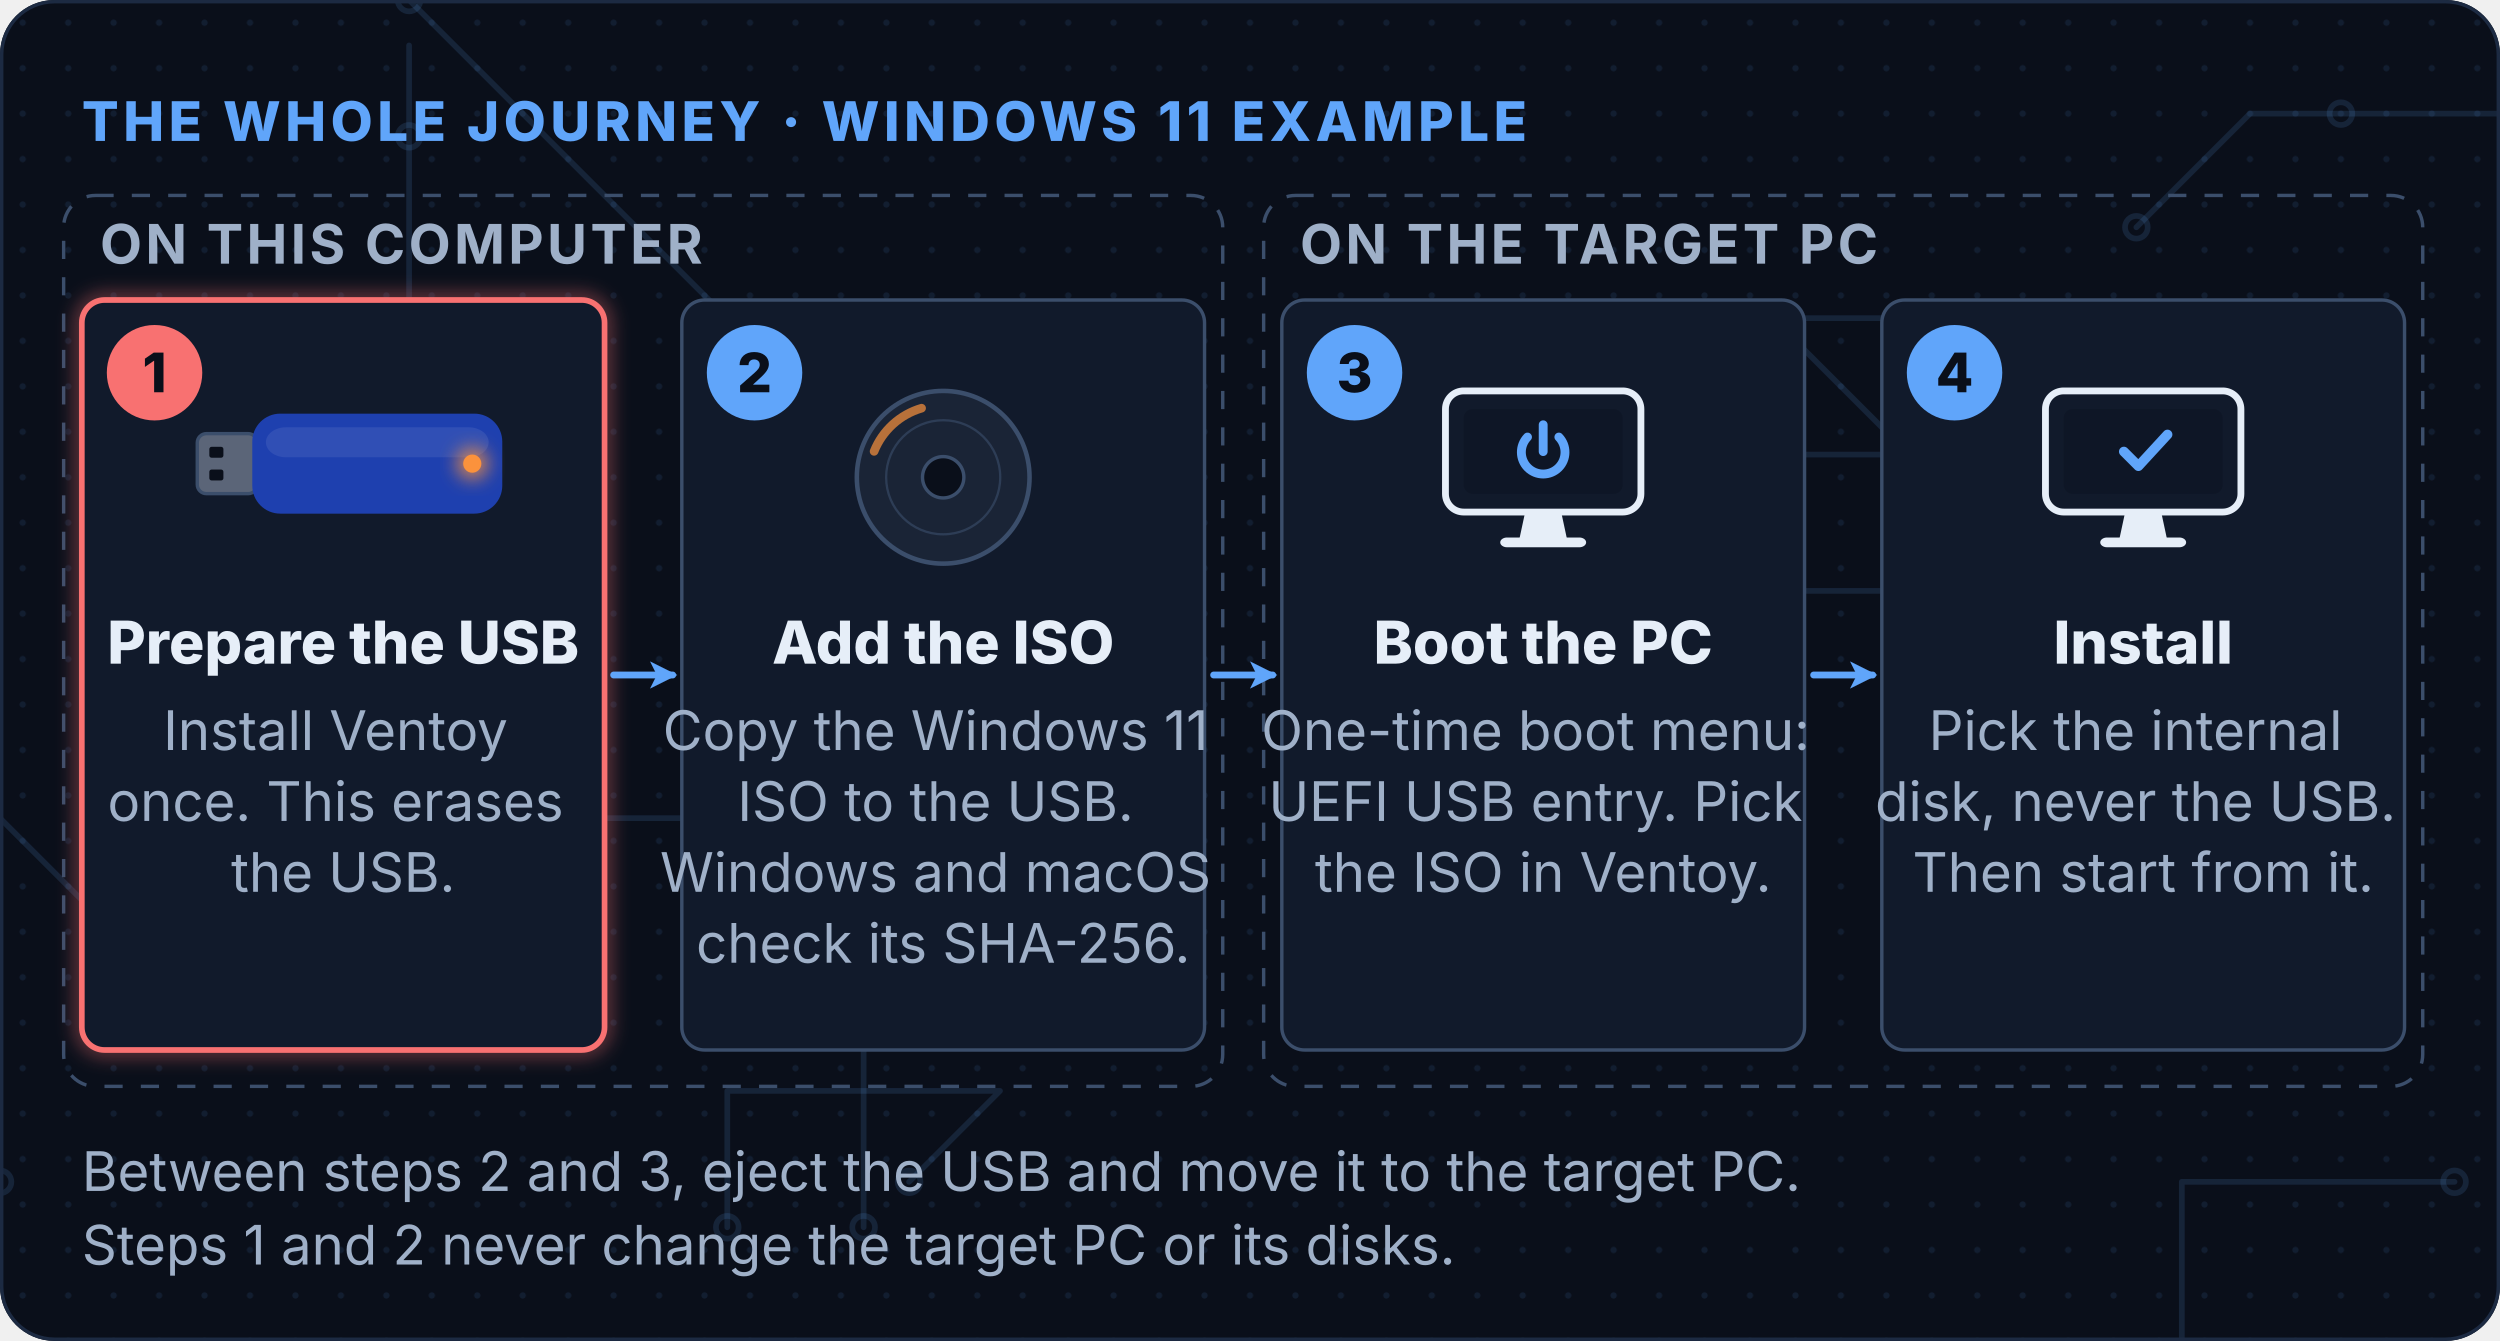
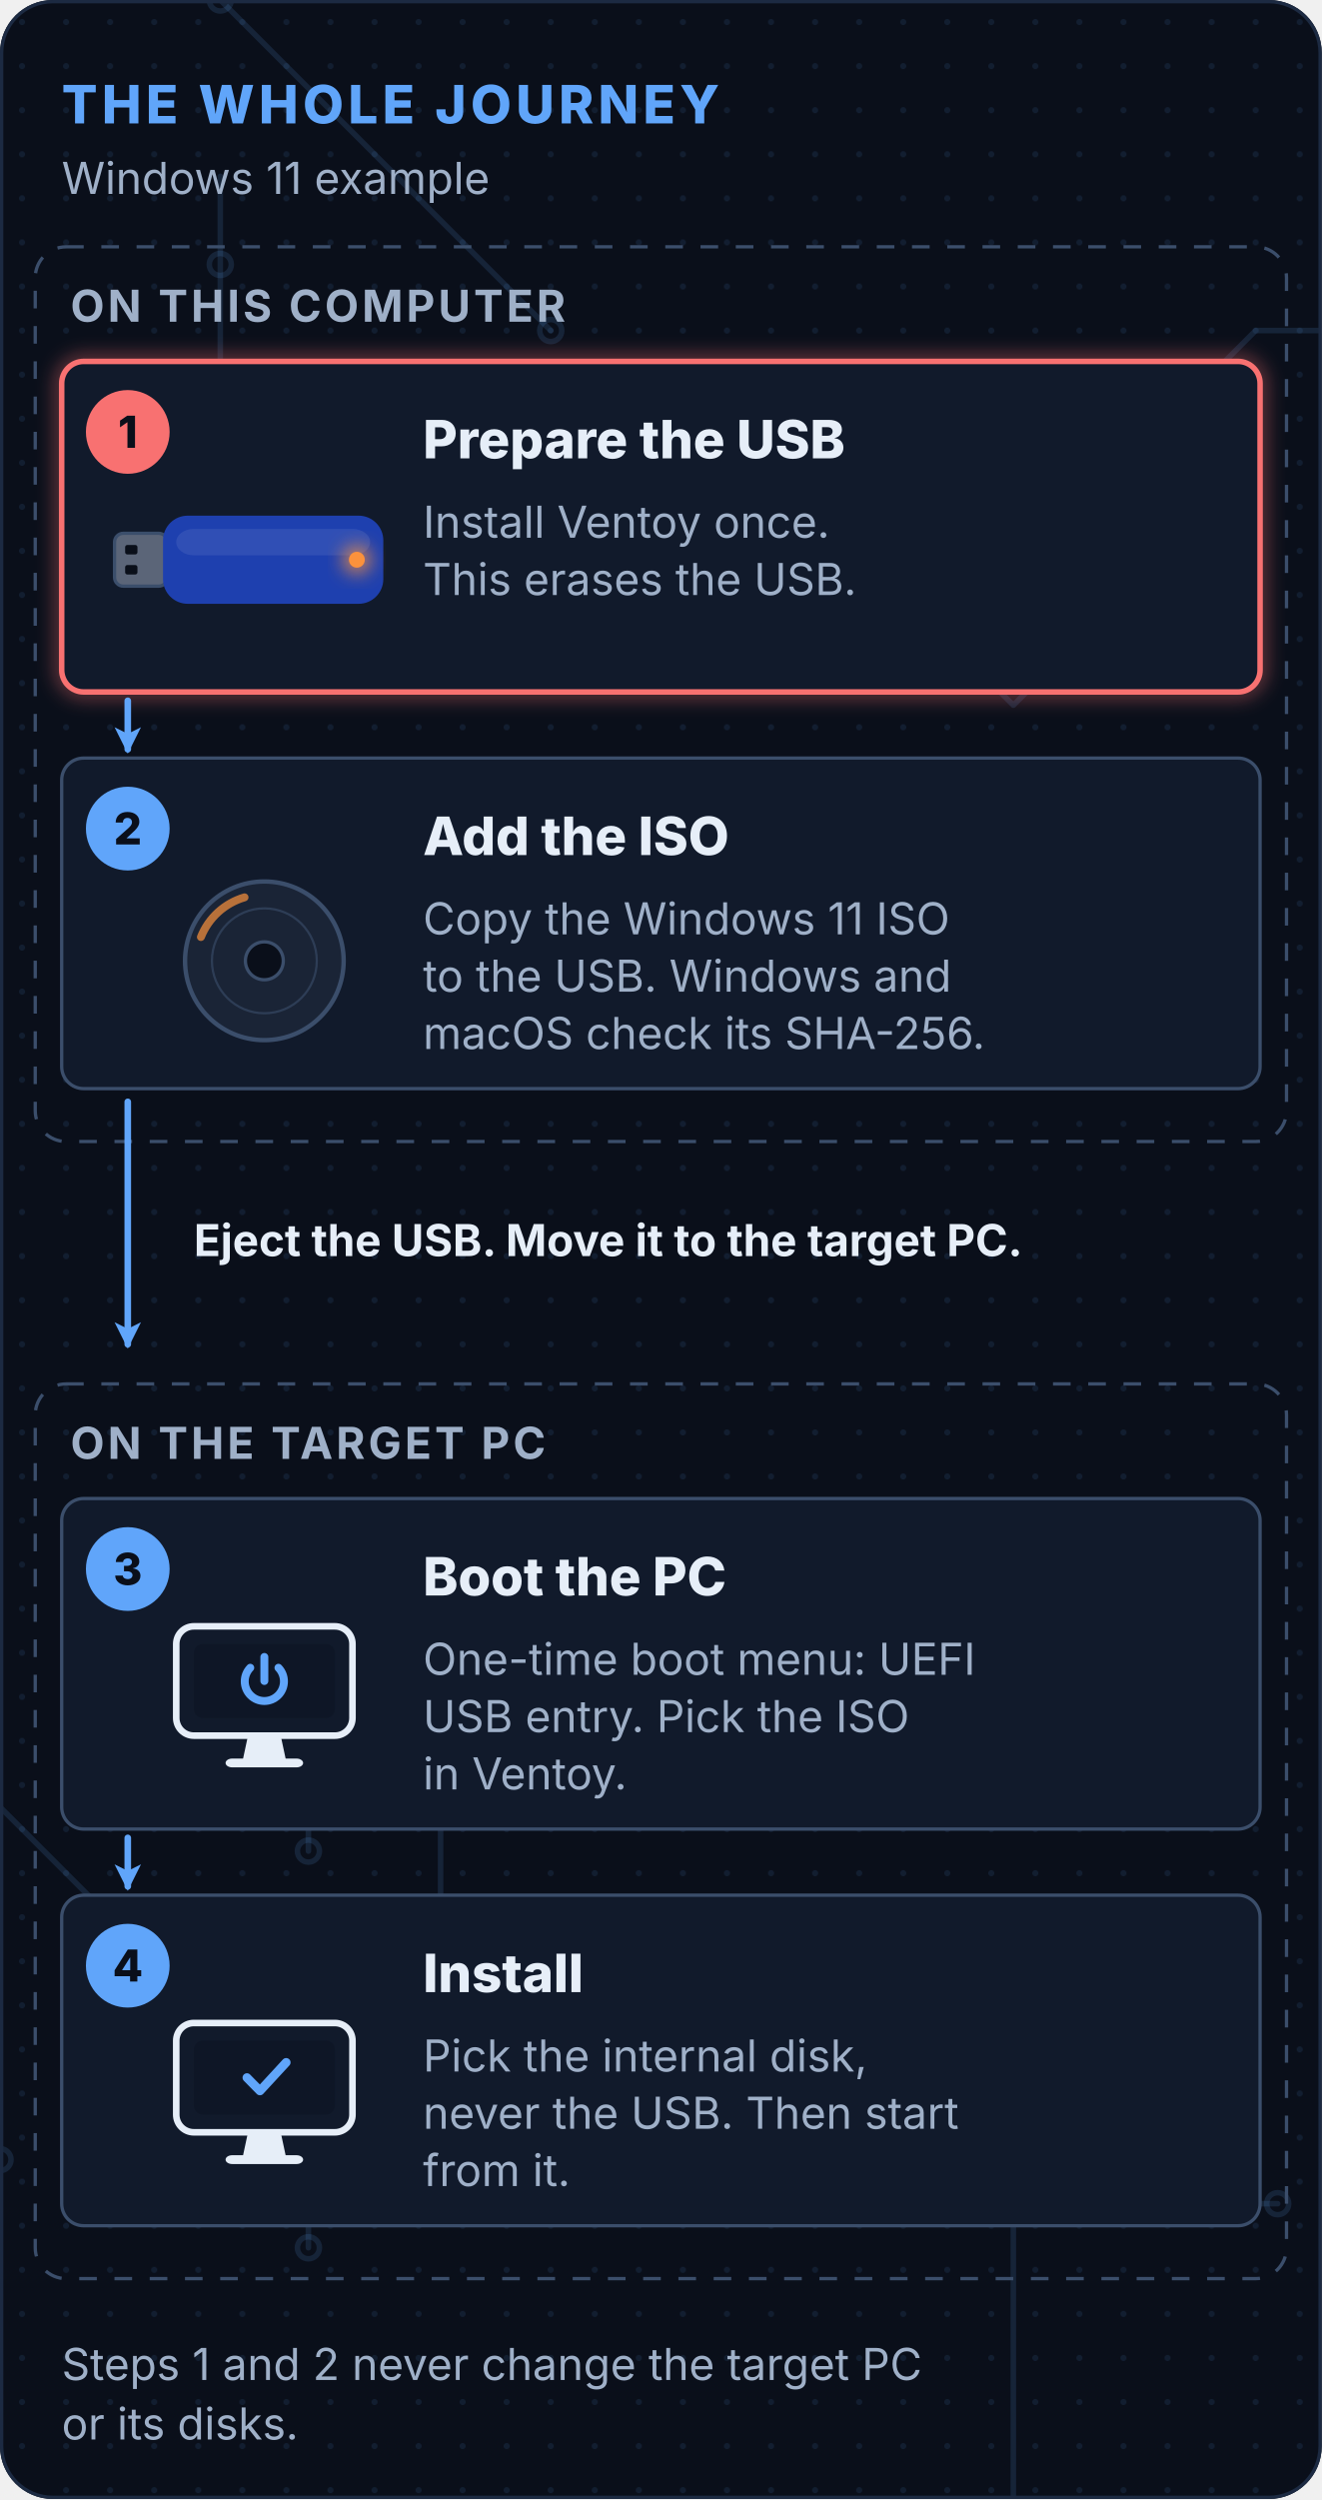
- <svg xmlns="http://www.w3.org/2000/svg" viewBox="0 0 1100 590" width="1100" height="590" role="img" aria-label="The whole journey, with Windows 11 as the example. On this computer: 1, prepare the USB: install Ventoy once, which erases the USB. 2, add the ISO: copy the Windows 11 ISO to the USB; on Windows and macOS, the utility checks its SHA-256. Then eject the USB and move it to the target PC. On the target PC: 3, boot the PC: open the one-time boot menu, choose the UEFI USB entry, and pick the ISO in Ventoy. 4, install: in Windows Setup, pick the internal disk, never the USB, then start from that disk. Steps 1 and 2 never change the target PC or its disks.">
+ <svg xmlns="http://www.w3.org/2000/svg" viewBox="0 0 600 1134" width="600" height="1134" role="img" aria-label="The whole journey, with Windows 11 as the example. On this computer: 1, prepare the USB: install Ventoy once, which erases the USB. 2, add the ISO: copy the Windows 11 ISO to the USB; on Windows and macOS, the utility checks its SHA-256. Then eject the USB and move it to the target PC. On the target PC: 3, boot the PC: open the one-time boot menu, choose the UEFI USB entry, and pick the ISO in Ventoy. 4, install: in Windows Setup, pick the internal disk, never the USB, then start from that disk. Steps 1 and 2 never change the target PC or its disks.">
  <style>.blink{animation:blink 2.4s ease-in-out infinite}@keyframes blink{50%{opacity:.35}}@media (prefers-reduced-motion:reduce){.blink{animation:none}}</style>
  <defs>
    <pattern id="journey-d-dots" width="20" height="20" patternUnits="userSpaceOnUse">
      <circle cx="10" cy="10" r="1.4" fill="#60A5FA" opacity="0.1" />
    </pattern>
    <filter id="journey-d-glow" x="-50%" y="-50%" width="200%" height="200%">
      <feGaussianBlur stdDeviation="4" />
    </filter>
    <clipPath id="journey-d-frame">
-       <rect width="1100" height="590" rx="24" />
+       <rect width="600" height="1134" rx="24" />
    </clipPath>
    <marker id="journey-d-go" viewBox="0 0 12 12" refX="10" refY="6" markerWidth="12" markerHeight="12" markerUnits="userSpaceOnUse" orient="auto-start-reverse">
      <path d="M0 0 L12 6 L0 12 L3 6 z" fill="#60A5FA" />
    </marker>
    <marker id="journey-d-bad" viewBox="0 0 12 12" refX="10" refY="6" markerWidth="12" markerHeight="12" markerUnits="userSpaceOnUse" orient="auto-start-reverse">
      <path d="M0 0 L12 6 L0 12 L3 6 z" fill="#F87171" />
    </marker>
    <marker id="journey-d-muted" viewBox="0 0 12 12" refX="10" refY="6" markerWidth="12" markerHeight="12" markerUnits="userSpaceOnUse" orient="auto-start-reverse">
      <path d="M0 0 L12 6 L0 12 L3 6 z" fill="#3B4E6B" />
    </marker>
  </defs>
  <g clip-path="url(#journey-d-frame)">
-     <rect width="1100" height="590" fill="#0A0F1A" />
-     <rect width="1100" height="590" fill="url(#journey-d-dots)" />
-     <path d="M0 520 L0 360 L30 390 L60 420" fill="none" stroke="#60A5FA" stroke-width="2.5" stroke-linecap="round" stroke-linejoin="round" opacity="0.14" />
-     <circle cx="0" cy="520" r="5" fill="none" stroke="#60A5FA" stroke-width="2.5" opacity="0.14" />
-     <circle cx="60" cy="420" r="5" fill="none" stroke="#60A5FA" stroke-width="2.5" opacity="0.14" />
-     <path d="M240 440 L240 360 L380 360 L480 360" fill="none" stroke="#60A5FA" stroke-width="2.5" stroke-linecap="round" stroke-linejoin="round" opacity="0.14" />
-     <circle cx="240" cy="440" r="5" fill="none" stroke="#60A5FA" stroke-width="2.5" opacity="0.14" />
-     <circle cx="480" cy="360" r="5" fill="none" stroke="#60A5FA" stroke-width="2.5" opacity="0.14" />
-     <path d="M880 260 L960 260 L900 260 L780 260" fill="none" stroke="#60A5FA" stroke-width="2.5" stroke-linecap="round" stroke-linejoin="round" opacity="0.14" />
-     <circle cx="880" cy="260" r="5" fill="none" stroke="#60A5FA" stroke-width="2.5" opacity="0.14" />
-     <circle cx="780" cy="260" r="5" fill="none" stroke="#60A5FA" stroke-width="2.5" opacity="0.14" />
-     <path d="M840 140 L780 140 L840 200 L880 160" fill="none" stroke="#60A5FA" stroke-width="2.5" stroke-linecap="round" stroke-linejoin="round" opacity="0.14" />
-     <circle cx="840" cy="140" r="5" fill="none" stroke="#60A5FA" stroke-width="2.5" opacity="0.14" />
-     <circle cx="880" cy="160" r="5" fill="none" stroke="#60A5FA" stroke-width="2.5" opacity="0.14" />
-     <path d="M120 400 L160 440 L100 440 L240 440" fill="none" stroke="#60A5FA" stroke-width="2.5" stroke-linecap="round" stroke-linejoin="round" opacity="0.14" />
-     <circle cx="120" cy="400" r="5" fill="none" stroke="#60A5FA" stroke-width="2.5" opacity="0.14" />
-     <circle cx="240" cy="440" r="5" fill="none" stroke="#60A5FA" stroke-width="2.5" opacity="0.14" />
-     <path d="M180 0 L210 30 L260 80 L330 150" fill="none" stroke="#60A5FA" stroke-width="2.5" stroke-linecap="round" stroke-linejoin="round" opacity="0.14" />
-     <circle cx="180" cy="0" r="5" fill="none" stroke="#60A5FA" stroke-width="2.5" opacity="0.14" />
-     <circle cx="330" cy="150" r="5" fill="none" stroke="#60A5FA" stroke-width="2.5" opacity="0.14" />
-     <path d="M940 220 L960 200 L900 200 L780 200" fill="none" stroke="#60A5FA" stroke-width="2.5" stroke-linecap="round" stroke-linejoin="round" opacity="0.14" />
-     <circle cx="940" cy="220" r="5" fill="none" stroke="#60A5FA" stroke-width="2.5" opacity="0.14" />
-     <circle cx="780" cy="200" r="5" fill="none" stroke="#60A5FA" stroke-width="2.5" opacity="0.14" />
-     <path d="M940 100 L990 50 L1110 50 L1030 50" fill="none" stroke="#60A5FA" stroke-width="2.5" stroke-linecap="round" stroke-linejoin="round" opacity="0.14" />
-     <circle cx="940" cy="100" r="5" fill="none" stroke="#60A5FA" stroke-width="2.5" opacity="0.14" />
-     <circle cx="1030" cy="50" r="5" fill="none" stroke="#60A5FA" stroke-width="2.5" opacity="0.14" />
-     <path d="M1080 520 L960 520 L960 680 L900 680" fill="none" stroke="#60A5FA" stroke-width="2.5" stroke-linecap="round" stroke-linejoin="round" opacity="0.14" />
-     <circle cx="1080" cy="520" r="5" fill="none" stroke="#60A5FA" stroke-width="2.5" opacity="0.14" />
-     <circle cx="900" cy="680" r="5" fill="none" stroke="#60A5FA" stroke-width="2.5" opacity="0.14" />
-     <path d="M400 520 L440 480 L320 480 L320 540" fill="none" stroke="#60A5FA" stroke-width="2.5" stroke-linecap="round" stroke-linejoin="round" opacity="0.14" />
-     <circle cx="400" cy="520" r="5" fill="none" stroke="#60A5FA" stroke-width="2.5" opacity="0.14" />
-     <circle cx="320" cy="540" r="5" fill="none" stroke="#60A5FA" stroke-width="2.5" opacity="0.14" />
-     <path d="M380 400 L380 500 L380 440 L380 540" fill="none" stroke="#60A5FA" stroke-width="2.5" stroke-linecap="round" stroke-linejoin="round" opacity="0.14" />
-     <circle cx="380" cy="400" r="5" fill="none" stroke="#60A5FA" stroke-width="2.5" opacity="0.14" />
-     <circle cx="380" cy="540" r="5" fill="none" stroke="#60A5FA" stroke-width="2.5" opacity="0.14" />
-     <path d="M180 60 L180 140 L180 20 L180 140" fill="none" stroke="#60A5FA" stroke-width="2.5" stroke-linecap="round" stroke-linejoin="round" opacity="0.14" />
-     <circle cx="180" cy="60" r="5" fill="none" stroke="#60A5FA" stroke-width="2.5" opacity="0.14" />
-     <circle cx="180" cy="140" r="5" fill="none" stroke="#60A5FA" stroke-width="2.5" opacity="0.14" />
-     <text x="36" y="62" font-family="-apple-system, BlinkMacSystemFont, 'Segoe UI', Inter, Helvetica, Arial, sans-serif" font-size="24" font-weight="800" fill="#60A5FA" text-anchor="start" letter-spacing="2">
-       <tspan x="36" dy="0">THE WHOLE JOURNEY · WINDOWS 11 EXAMPLE</tspan>
+     <rect width="600" height="1134" fill="#0A0F1A" />
+     <rect width="600" height="1134" fill="url(#journey-d-dots)" />
+     <path d="M0 980 L0 820 L30 850 L60 880" fill="none" stroke="#60A5FA" stroke-width="2.5" stroke-linecap="round" stroke-linejoin="round" opacity="0.14" />
+     <circle cx="0" cy="980" r="5" fill="none" stroke="#60A5FA" stroke-width="2.5" opacity="0.14" />
+     <circle cx="60" cy="880" r="5" fill="none" stroke="#60A5FA" stroke-width="2.5" opacity="0.14" />
+     <path d="M140 840 L140 760 L280 760 L380 760" fill="none" stroke="#60A5FA" stroke-width="2.5" stroke-linecap="round" stroke-linejoin="round" opacity="0.14" />
+     <circle cx="140" cy="840" r="5" fill="none" stroke="#60A5FA" stroke-width="2.5" opacity="0.14" />
+     <circle cx="380" cy="760" r="5" fill="none" stroke="#60A5FA" stroke-width="2.5" opacity="0.14" />
+     <path d="M480 480 L560 480 L500 480 L380 480" fill="none" stroke="#60A5FA" stroke-width="2.5" stroke-linecap="round" stroke-linejoin="round" opacity="0.14" />
+     <circle cx="480" cy="480" r="5" fill="none" stroke="#60A5FA" stroke-width="2.5" opacity="0.14" />
+     <circle cx="380" cy="480" r="5" fill="none" stroke="#60A5FA" stroke-width="2.5" opacity="0.14" />
+     <path d="M460 260 L400 260 L460 320 L500 280" fill="none" stroke="#60A5FA" stroke-width="2.5" stroke-linecap="round" stroke-linejoin="round" opacity="0.14" />
+     <circle cx="460" cy="260" r="5" fill="none" stroke="#60A5FA" stroke-width="2.5" opacity="0.14" />
+     <circle cx="500" cy="280" r="5" fill="none" stroke="#60A5FA" stroke-width="2.5" opacity="0.14" />
+     <path d="M60 780 L100 820 L40 820 L180 820" fill="none" stroke="#60A5FA" stroke-width="2.5" stroke-linecap="round" stroke-linejoin="round" opacity="0.14" />
+     <circle cx="60" cy="780" r="5" fill="none" stroke="#60A5FA" stroke-width="2.5" opacity="0.14" />
+     <circle cx="180" cy="820" r="5" fill="none" stroke="#60A5FA" stroke-width="2.5" opacity="0.14" />
+     <path d="M100 0 L130 30 L180 80 L250 150" fill="none" stroke="#60A5FA" stroke-width="2.5" stroke-linecap="round" stroke-linejoin="round" opacity="0.14" />
+     <circle cx="100" cy="0" r="5" fill="none" stroke="#60A5FA" stroke-width="2.5" opacity="0.14" />
+     <circle cx="250" cy="150" r="5" fill="none" stroke="#60A5FA" stroke-width="2.5" opacity="0.14" />
+     <path d="M500 400 L520 380 L460 380 L340 380" fill="none" stroke="#60A5FA" stroke-width="2.5" stroke-linecap="round" stroke-linejoin="round" opacity="0.14" />
+     <circle cx="500" cy="400" r="5" fill="none" stroke="#60A5FA" stroke-width="2.5" opacity="0.14" />
+     <circle cx="340" cy="380" r="5" fill="none" stroke="#60A5FA" stroke-width="2.5" opacity="0.14" />
+     <path d="M520 200 L570 150 L690 150 L610 150" fill="none" stroke="#60A5FA" stroke-width="2.5" stroke-linecap="round" stroke-linejoin="round" opacity="0.14" />
+     <circle cx="520" cy="200" r="5" fill="none" stroke="#60A5FA" stroke-width="2.5" opacity="0.14" />
+     <circle cx="610" cy="150" r="5" fill="none" stroke="#60A5FA" stroke-width="2.5" opacity="0.14" />
+     <path d="M580 1000 L460 1000 L460 1160 L400 1160" fill="none" stroke="#60A5FA" stroke-width="2.5" stroke-linecap="round" stroke-linejoin="round" opacity="0.14" />
+     <circle cx="580" cy="1000" r="5" fill="none" stroke="#60A5FA" stroke-width="2.5" opacity="0.14" />
+     <circle cx="400" cy="1160" r="5" fill="none" stroke="#60A5FA" stroke-width="2.5" opacity="0.14" />
+     <path d="M220 1000 L260 960 L140 960 L140 1020" fill="none" stroke="#60A5FA" stroke-width="2.5" stroke-linecap="round" stroke-linejoin="round" opacity="0.14" />
+     <circle cx="220" cy="1000" r="5" fill="none" stroke="#60A5FA" stroke-width="2.5" opacity="0.14" />
+     <circle cx="140" cy="1020" r="5" fill="none" stroke="#60A5FA" stroke-width="2.5" opacity="0.14" />
+     <path d="M200 780 L200 880 L200 820 L200 920" fill="none" stroke="#60A5FA" stroke-width="2.5" stroke-linecap="round" stroke-linejoin="round" opacity="0.14" />
+     <circle cx="200" cy="780" r="5" fill="none" stroke="#60A5FA" stroke-width="2.5" opacity="0.14" />
+     <circle cx="200" cy="920" r="5" fill="none" stroke="#60A5FA" stroke-width="2.5" opacity="0.14" />
+     <path d="M100 120 L100 200 L100 80 L100 200" fill="none" stroke="#60A5FA" stroke-width="2.5" stroke-linecap="round" stroke-linejoin="round" opacity="0.14" />
+     <circle cx="100" cy="120" r="5" fill="none" stroke="#60A5FA" stroke-width="2.5" opacity="0.14" />
+     <circle cx="100" cy="200" r="5" fill="none" stroke="#60A5FA" stroke-width="2.5" opacity="0.14" />
+     <path d="M340 240 L420 240 L470 290 L330 290" fill="none" stroke="#60A5FA" stroke-width="2.5" stroke-linecap="round" stroke-linejoin="round" opacity="0.14" />
+     <circle cx="340" cy="240" r="5" fill="none" stroke="#60A5FA" stroke-width="2.5" opacity="0.14" />
+     <circle cx="330" cy="290" r="5" fill="none" stroke="#60A5FA" stroke-width="2.5" opacity="0.14" />
+     <text x="28" y="56" font-family="-apple-system, BlinkMacSystemFont, 'Segoe UI', Inter, Helvetica, Arial, sans-serif" font-size="24" font-weight="800" fill="#60A5FA" text-anchor="start" letter-spacing="2">
+       <tspan x="28" dy="0">THE WHOLE JOURNEY</tspan>
    </text>
-     <rect x="28" y="86" width="510" height="392" rx="14" fill="none" stroke="#3B4E6B" stroke-width="1.5" stroke-dasharray="8 8" />
-     <text x="44" y="116" font-family="-apple-system, BlinkMacSystemFont, 'Segoe UI', Inter, Helvetica, Arial, sans-serif" font-size="24" font-weight="700" fill="#9FB0C8" text-anchor="start" letter-spacing="1.5">
-       <tspan x="44" dy="0">ON THIS COMPUTER</tspan>
+     <text x="28" y="88" font-family="-apple-system, BlinkMacSystemFont, 'Segoe UI', Inter, Helvetica, Arial, sans-serif" font-size="20" font-weight="400" fill="#9FB0C8" text-anchor="start">
+       <tspan x="28" dy="0">Windows 11 example</tspan>
    </text>
-     <rect x="556" y="86" width="510" height="392" rx="14" fill="none" stroke="#3B4E6B" stroke-width="1.5" stroke-dasharray="8 8" />
-     <text x="572" y="116" font-family="-apple-system, BlinkMacSystemFont, 'Segoe UI', Inter, Helvetica, Arial, sans-serif" font-size="24" font-weight="700" fill="#9FB0C8" text-anchor="start" letter-spacing="1.5">
-       <tspan x="572" dy="0">ON THE TARGET PC</tspan>
+     <rect x="16" y="112" width="568" height="406" rx="14" fill="none" stroke="#3B4E6B" stroke-width="1.5" stroke-dasharray="8 8" />
+     <text x="32" y="146" font-family="-apple-system, BlinkMacSystemFont, 'Segoe UI', Inter, Helvetica, Arial, sans-serif" font-size="20" font-weight="700" fill="#9FB0C8" text-anchor="start" letter-spacing="1.5">
+       <tspan x="32" dy="0">ON THIS COMPUTER</tspan>
    </text>
-     <rect x="36" y="132" width="230" height="330" rx="10" fill="none" stroke="#F87171" stroke-width="6" opacity="0.45" filter="url(#journey-d-glow)" />
-     <rect x="36" y="132" width="230" height="330" rx="10" fill="#111A2B" stroke="#F87171" stroke-width="2.5" />
-     <circle cx="68" cy="164" r="21" fill="#F87171" />
-     <text x="68" y="172.6" font-family="-apple-system, BlinkMacSystemFont, 'Segoe UI', Inter, Helvetica, Arial, sans-serif" font-size="24" font-weight="800" fill="#0A0F1A" text-anchor="middle">
-       <tspan x="68" dy="0">1</tspan>
+     <rect x="28" y="164" width="544" height="150" rx="10" fill="none" stroke="#F87171" stroke-width="6" opacity="0.45" filter="url(#journey-d-glow)" />
+     <rect x="28" y="164" width="544" height="150" rx="10" fill="#111A2B" stroke="#F87171" stroke-width="2.5" />
+     <circle cx="58" cy="196" r="19" fill="#F87171" />
+     <text x="58" y="203.2" font-family="-apple-system, BlinkMacSystemFont, 'Segoe UI', Inter, Helvetica, Arial, sans-serif" font-size="20" font-weight="800" fill="#0A0F1A" text-anchor="middle">
+       <tspan x="58" dy="0">1</tspan>
    </text>
-     <rect x="86.8" y="190.8" width="26.4" height="26.4" rx="4" fill="#5B6578" stroke="#3B4E6B" stroke-width="1.5" />
-     <rect x="92.1" y="196.6" width="6.2" height="4.8" rx="1" fill="#0A0F1A" />
-     <rect x="92.1" y="206.6" width="6.2" height="4.8" rx="1" fill="#0A0F1A" />
-     <rect x="111" y="182" width="110" height="44" rx="12.32" fill="#1E40AF" />
-     <rect x="117" y="188" width="98" height="13.2" rx="8.8" fill="#FFFFFF" opacity="0.08" />
-     <circle cx="207.8" cy="204" r="7" fill="#FB923C" opacity="0.8" filter="url(#journey-d-glow)" />
+     <rect x="52" y="242" width="24" height="24" rx="4" fill="#5B6578" stroke="#3B4E6B" stroke-width="1.5" />
+     <rect x="56.8" y="247.3" width="5.6" height="4.3" rx="1" fill="#0A0F1A" />
+     <rect x="56.8" y="256.4" width="5.6" height="4.3" rx="1" fill="#0A0F1A" />
+     <rect x="74" y="234" width="100" height="40" rx="11.2" fill="#1E40AF" />
+     <rect x="80" y="240" width="88" height="12" rx="8" fill="#FFFFFF" opacity="0.08" />
+     <circle cx="162" cy="254" r="6.4" fill="#FB923C" opacity="0.8" filter="url(#journey-d-glow)" />
    <g class="blink">
-       <circle cx="207.8" cy="204" r="4" fill="#FB923C" />
+       <circle cx="162" cy="254" r="3.6" fill="#FB923C" />
    </g>
-     <text x="151" y="292" font-family="-apple-system, BlinkMacSystemFont, 'Segoe UI', Inter, Helvetica, Arial, sans-serif" font-size="26" font-weight="800" fill="#E6EEF8" text-anchor="middle">
-       <tspan x="151" dy="0">Prepare the USB</tspan>
+     <text x="192" y="208" font-family="-apple-system, BlinkMacSystemFont, 'Segoe UI', Inter, Helvetica, Arial, sans-serif" font-size="24" font-weight="800" fill="#E6EEF8" text-anchor="start">
+       <tspan x="192" dy="0">Prepare the USB</tspan>
    </text>
-     <text x="151" y="330" font-family="-apple-system, BlinkMacSystemFont, 'Segoe UI', Inter, Helvetica, Arial, sans-serif" font-size="24" font-weight="400" fill="#9FB0C8" text-anchor="middle">
-       <tspan x="151" dy="0">Install Ventoy</tspan>
-       <tspan x="151" dy="31.2">once. This erases</tspan>
-       <tspan x="151" dy="31.2">the USB.</tspan>
+     <text x="192" y="244" font-family="-apple-system, BlinkMacSystemFont, 'Segoe UI', Inter, Helvetica, Arial, sans-serif" font-size="20" font-weight="400" fill="#9FB0C8" text-anchor="start">
+       <tspan x="192" dy="0">Install Ventoy once.</tspan>
+       <tspan x="192" dy="26">This erases the USB.</tspan>
    </text>
-     <path d="M270 297 L 296 297" fill="none" stroke="#60A5FA" stroke-width="3" stroke-linecap="round" stroke-linejoin="round" marker-end="url(#journey-d-go)" />
-     <rect x="300" y="132" width="230" height="330" rx="10" fill="#111A2B" stroke="#3B4E6B" stroke-width="1.5" />
-     <circle cx="332" cy="164" r="21" fill="#60A5FA" />
-     <text x="332" y="172.6" font-family="-apple-system, BlinkMacSystemFont, 'Segoe UI', Inter, Helvetica, Arial, sans-serif" font-size="24" font-weight="800" fill="#0A0F1A" text-anchor="middle">
-       <tspan x="332" dy="0">2</tspan>
+     <path d="M58 318 L 58 340" fill="none" stroke="#60A5FA" stroke-width="3" stroke-linecap="round" stroke-linejoin="round" marker-end="url(#journey-d-go)" />
+     <rect x="28" y="344" width="544" height="150" rx="10" fill="#111A2B" stroke="#3B4E6B" stroke-width="1.5" />
+     <circle cx="58" cy="376" r="19" fill="#60A5FA" />
+     <text x="58" y="383.2" font-family="-apple-system, BlinkMacSystemFont, 'Segoe UI', Inter, Helvetica, Arial, sans-serif" font-size="20" font-weight="800" fill="#0A0F1A" text-anchor="middle">
+       <tspan x="58" dy="0">2</tspan>
    </text>
-     <circle cx="415" cy="210" r="38" fill="#1A2436" stroke="#3B4E6B" stroke-width="2" />
-     <circle cx="415" cy="210" r="25.1" fill="none" stroke="#3B4E6B" stroke-width="1" opacity="0.6" />
-     <path d="M384.6 198.6 A32.3 32.3 0 0 1 405.5 179.6" fill="none" stroke="#FB923C" stroke-width="3.8" stroke-linecap="round" stroke-linejoin="round" opacity="0.7" />
-     <circle cx="415" cy="210" r="9.1" fill="#0A0F1A" stroke="#3B4E6B" stroke-width="1.5" />
-     <text x="415" y="292" font-family="-apple-system, BlinkMacSystemFont, 'Segoe UI', Inter, Helvetica, Arial, sans-serif" font-size="26" font-weight="800" fill="#E6EEF8" text-anchor="middle">
-       <tspan x="415" dy="0">Add the ISO</tspan>
+     <circle cx="120" cy="436" r="36" fill="#1A2436" stroke="#3B4E6B" stroke-width="2" />
+     <circle cx="120" cy="436" r="23.8" fill="none" stroke="#3B4E6B" stroke-width="1" opacity="0.6" />
+     <path d="M91.2 425.2 A30.6 30.6 0 0 1 111 407.2" fill="none" stroke="#FB923C" stroke-width="3.6" stroke-linecap="round" stroke-linejoin="round" opacity="0.7" />
+     <circle cx="120" cy="436" r="8.6" fill="#0A0F1A" stroke="#3B4E6B" stroke-width="1.5" />
+     <text x="192" y="388" font-family="-apple-system, BlinkMacSystemFont, 'Segoe UI', Inter, Helvetica, Arial, sans-serif" font-size="24" font-weight="800" fill="#E6EEF8" text-anchor="start">
+       <tspan x="192" dy="0">Add the ISO</tspan>
    </text>
-     <text x="415" y="330" font-family="-apple-system, BlinkMacSystemFont, 'Segoe UI', Inter, Helvetica, Arial, sans-serif" font-size="24" font-weight="400" fill="#9FB0C8" text-anchor="middle">
-       <tspan x="415" dy="0">Copy the Windows 11</tspan>
-       <tspan x="415" dy="31.2">ISO to the USB.</tspan>
-       <tspan x="415" dy="31.2">Windows and macOS</tspan>
-       <tspan x="415" dy="31.2">check its SHA-256.</tspan>
+     <text x="192" y="424" font-family="-apple-system, BlinkMacSystemFont, 'Segoe UI', Inter, Helvetica, Arial, sans-serif" font-size="20" font-weight="400" fill="#9FB0C8" text-anchor="start">
+       <tspan x="192" dy="0">Copy the Windows 11 ISO</tspan>
+       <tspan x="192" dy="26">to the USB. Windows and</tspan>
+       <tspan x="192" dy="26">macOS check its SHA-256.</tspan>
    </text>
-     <path d="M534 297 L 560 297" fill="none" stroke="#60A5FA" stroke-width="3" stroke-linecap="round" stroke-linejoin="round" marker-end="url(#journey-d-go)" />
-     <rect x="564" y="132" width="230" height="330" rx="10" fill="#111A2B" stroke="#3B4E6B" stroke-width="1.5" />
-     <circle cx="596" cy="164" r="21" fill="#60A5FA" />
-     <text x="596" y="172.6" font-family="-apple-system, BlinkMacSystemFont, 'Segoe UI', Inter, Helvetica, Arial, sans-serif" font-size="24" font-weight="800" fill="#0A0F1A" text-anchor="middle">
-       <tspan x="596" dy="0">3</tspan>
+     <path d="M58 500 L 58 610" fill="none" stroke="#60A5FA" stroke-width="3" stroke-linecap="round" stroke-linejoin="round" marker-end="url(#journey-d-go)" />
+     <text x="88" y="570" font-family="-apple-system, BlinkMacSystemFont, 'Segoe UI', Inter, Helvetica, Arial, sans-serif" font-size="20" font-weight="700" fill="#E6EEF8" text-anchor="start">
+       <tspan x="88" dy="0">Eject the USB. Move it to the target PC.</tspan>
    </text>
-     <rect x="636" y="172" width="86" height="53.3" rx="8" fill="#111A2B" stroke="#E6EEF8" stroke-width="3" />
-     <rect x="644" y="180" width="70" height="37.3" rx="4" fill="#0E1626" />
-     <path d="M672.1 192.3 A9.6 9.6 0 1 0 685.9 192.3 M679 186.9 L679 198.7" fill="none" stroke="#60A5FA" stroke-width="3.9" stroke-linecap="round" stroke-linejoin="round" />
-     <path d="M672.1 225.3 L669.5 237.4 L688.5 237.4 L685.9 225.3" fill="#E6EEF8" stroke="#E6EEF8" stroke-width="2" stroke-linecap="round" stroke-linejoin="round" />
-     <rect x="660.1" y="236.5" width="37.8" height="4.3" rx="3" fill="#E6EEF8" />
-     <text x="679" y="292" font-family="-apple-system, BlinkMacSystemFont, 'Segoe UI', Inter, Helvetica, Arial, sans-serif" font-size="26" font-weight="800" fill="#E6EEF8" text-anchor="middle">
-       <tspan x="679" dy="0">Boot the PC</tspan>
+     <rect x="16" y="628" width="568" height="406" rx="14" fill="none" stroke="#3B4E6B" stroke-width="1.5" stroke-dasharray="8 8" />
+     <text x="32" y="662" font-family="-apple-system, BlinkMacSystemFont, 'Segoe UI', Inter, Helvetica, Arial, sans-serif" font-size="20" font-weight="700" fill="#9FB0C8" text-anchor="start" letter-spacing="1.5">
+       <tspan x="32" dy="0">ON THE TARGET PC</tspan>
    </text>
-     <text x="679" y="330" font-family="-apple-system, BlinkMacSystemFont, 'Segoe UI', Inter, Helvetica, Arial, sans-serif" font-size="24" font-weight="400" fill="#9FB0C8" text-anchor="middle">
-       <tspan x="679" dy="0">One-time boot menu:</tspan>
-       <tspan x="679" dy="31.2">UEFI USB entry. Pick</tspan>
-       <tspan x="679" dy="31.2">the ISO in Ventoy.</tspan>
+     <rect x="28" y="680" width="544" height="150" rx="10" fill="#111A2B" stroke="#3B4E6B" stroke-width="1.5" />
+     <circle cx="58" cy="712" r="19" fill="#60A5FA" />
+     <text x="58" y="719.2" font-family="-apple-system, BlinkMacSystemFont, 'Segoe UI', Inter, Helvetica, Arial, sans-serif" font-size="20" font-weight="800" fill="#0A0F1A" text-anchor="middle">
+       <tspan x="58" dy="0">3</tspan>
    </text>
-     <path d="M798 297 L 824 297" fill="none" stroke="#60A5FA" stroke-width="3" stroke-linecap="round" stroke-linejoin="round" marker-end="url(#journey-d-go)" />
-     <rect x="828" y="132" width="230" height="330" rx="10" fill="#111A2B" stroke="#3B4E6B" stroke-width="1.5" />
-     <circle cx="860" cy="164" r="21" fill="#60A5FA" />
-     <text x="860" y="172.6" font-family="-apple-system, BlinkMacSystemFont, 'Segoe UI', Inter, Helvetica, Arial, sans-serif" font-size="24" font-weight="800" fill="#0A0F1A" text-anchor="middle">
-       <tspan x="860" dy="0">4</tspan>
+     <rect x="80" y="738" width="80" height="49.6" rx="8" fill="#111A2B" stroke="#E6EEF8" stroke-width="3" />
+     <rect x="88" y="746" width="64" height="33.6" rx="4" fill="#0E1626" />
+     <path d="M113.6 756.8 A8.9 8.9 0 1 0 126.4 756.8 M120 751.9 L120 762.8" fill="none" stroke="#60A5FA" stroke-width="3.6" stroke-linecap="round" stroke-linejoin="round" />
+     <path d="M113.6 787.6 L111.2 798.8 L128.8 798.8 L126.4 787.6" fill="#E6EEF8" stroke="#E6EEF8" stroke-width="2" stroke-linecap="round" stroke-linejoin="round" />
+     <rect x="102.4" y="798" width="35.2" height="4" rx="3" fill="#E6EEF8" />
+     <text x="192" y="724" font-family="-apple-system, BlinkMacSystemFont, 'Segoe UI', Inter, Helvetica, Arial, sans-serif" font-size="24" font-weight="800" fill="#E6EEF8" text-anchor="start">
+       <tspan x="192" dy="0">Boot the PC</tspan>
    </text>
-     <rect x="900" y="172" width="86" height="53.3" rx="8" fill="#111A2B" stroke="#E6EEF8" stroke-width="3" />
-     <rect x="908" y="180" width="70" height="37.3" rx="4" fill="#0E1626" />
-     <path d="M934.5 198.7 L940.9 205.1 L953.7 191.2" fill="none" stroke="#60A5FA" stroke-width="4.3" stroke-linecap="round" stroke-linejoin="round" />
-     <path d="M936.1 225.3 L933.5 237.4 L952.5 237.4 L949.9 225.3" fill="#E6EEF8" stroke="#E6EEF8" stroke-width="2" stroke-linecap="round" stroke-linejoin="round" />
-     <rect x="924.1" y="236.5" width="37.8" height="4.3" rx="3" fill="#E6EEF8" />
-     <text x="943" y="292" font-family="-apple-system, BlinkMacSystemFont, 'Segoe UI', Inter, Helvetica, Arial, sans-serif" font-size="26" font-weight="800" fill="#E6EEF8" text-anchor="middle">
-       <tspan x="943" dy="0">Install</tspan>
+     <text x="192" y="760" font-family="-apple-system, BlinkMacSystemFont, 'Segoe UI', Inter, Helvetica, Arial, sans-serif" font-size="20" font-weight="400" fill="#9FB0C8" text-anchor="start">
+       <tspan x="192" dy="0">One-time boot menu: UEFI</tspan>
+       <tspan x="192" dy="26">USB entry. Pick the ISO</tspan>
+       <tspan x="192" dy="26">in Ventoy.</tspan>
    </text>
-     <text x="943" y="330" font-family="-apple-system, BlinkMacSystemFont, 'Segoe UI', Inter, Helvetica, Arial, sans-serif" font-size="24" font-weight="400" fill="#9FB0C8" text-anchor="middle">
-       <tspan x="943" dy="0">Pick the internal</tspan>
-       <tspan x="943" dy="31.2">disk, never the USB.</tspan>
-       <tspan x="943" dy="31.2">Then start from it.</tspan>
+     <path d="M58 834 L 58 856" fill="none" stroke="#60A5FA" stroke-width="3" stroke-linecap="round" stroke-linejoin="round" marker-end="url(#journey-d-go)" />
+     <rect x="28" y="860" width="544" height="150" rx="10" fill="#111A2B" stroke="#3B4E6B" stroke-width="1.5" />
+     <circle cx="58" cy="892" r="19" fill="#60A5FA" />
+     <text x="58" y="899.2" font-family="-apple-system, BlinkMacSystemFont, 'Segoe UI', Inter, Helvetica, Arial, sans-serif" font-size="20" font-weight="800" fill="#0A0F1A" text-anchor="middle">
+       <tspan x="58" dy="0">4</tspan>
    </text>
-     <text x="36" y="524" font-family="-apple-system, BlinkMacSystemFont, 'Segoe UI', Inter, Helvetica, Arial, sans-serif" font-size="24" font-weight="400" fill="#9FB0C8" text-anchor="start">
-       <tspan x="36" dy="0">Between steps 2 and 3, eject the USB and move it to the target PC.</tspan>
-       <tspan x="36" dy="32.4">Steps 1 and 2 never change the target PC or its disks.</tspan>
+     <rect x="80" y="918" width="80" height="49.6" rx="8" fill="#111A2B" stroke="#E6EEF8" stroke-width="3" />
+     <rect x="88" y="926" width="64" height="33.6" rx="4" fill="#0E1626" />
+     <path d="M112.1 942.8 L118 948.8 L129.9 935.9" fill="none" stroke="#60A5FA" stroke-width="4" stroke-linecap="round" stroke-linejoin="round" />
+     <path d="M113.6 967.6 L111.2 978.8 L128.8 978.8 L126.4 967.6" fill="#E6EEF8" stroke="#E6EEF8" stroke-width="2" stroke-linecap="round" stroke-linejoin="round" />
+     <rect x="102.4" y="978" width="35.2" height="4" rx="3" fill="#E6EEF8" />
+     <text x="192" y="904" font-family="-apple-system, BlinkMacSystemFont, 'Segoe UI', Inter, Helvetica, Arial, sans-serif" font-size="24" font-weight="800" fill="#E6EEF8" text-anchor="start">
+       <tspan x="192" dy="0">Install</tspan>
+     </text>
+     <text x="192" y="940" font-family="-apple-system, BlinkMacSystemFont, 'Segoe UI', Inter, Helvetica, Arial, sans-serif" font-size="20" font-weight="400" fill="#9FB0C8" text-anchor="start">
+       <tspan x="192" dy="0">Pick the internal disk,</tspan>
+       <tspan x="192" dy="26">never the USB. Then start</tspan>
+       <tspan x="192" dy="26">from it.</tspan>
+     </text>
+     <text x="28" y="1080" font-family="-apple-system, BlinkMacSystemFont, 'Segoe UI', Inter, Helvetica, Arial, sans-serif" font-size="20" font-weight="400" fill="#9FB0C8" text-anchor="start">
+       <tspan x="28" dy="0">Steps 1 and 2 never change the target PC</tspan>
+       <tspan x="28" dy="27">or its disks.</tspan>
    </text>
  </g>
-   <rect x="0.75" y="0.75" width="1098.5" height="588.5" rx="23.25" fill="none" stroke="#1C2A42" stroke-width="1.5" />
+   <rect x="0.75" y="0.75" width="598.5" height="1132.5" rx="23.25" fill="none" stroke="#1C2A42" stroke-width="1.5" />
</svg>
